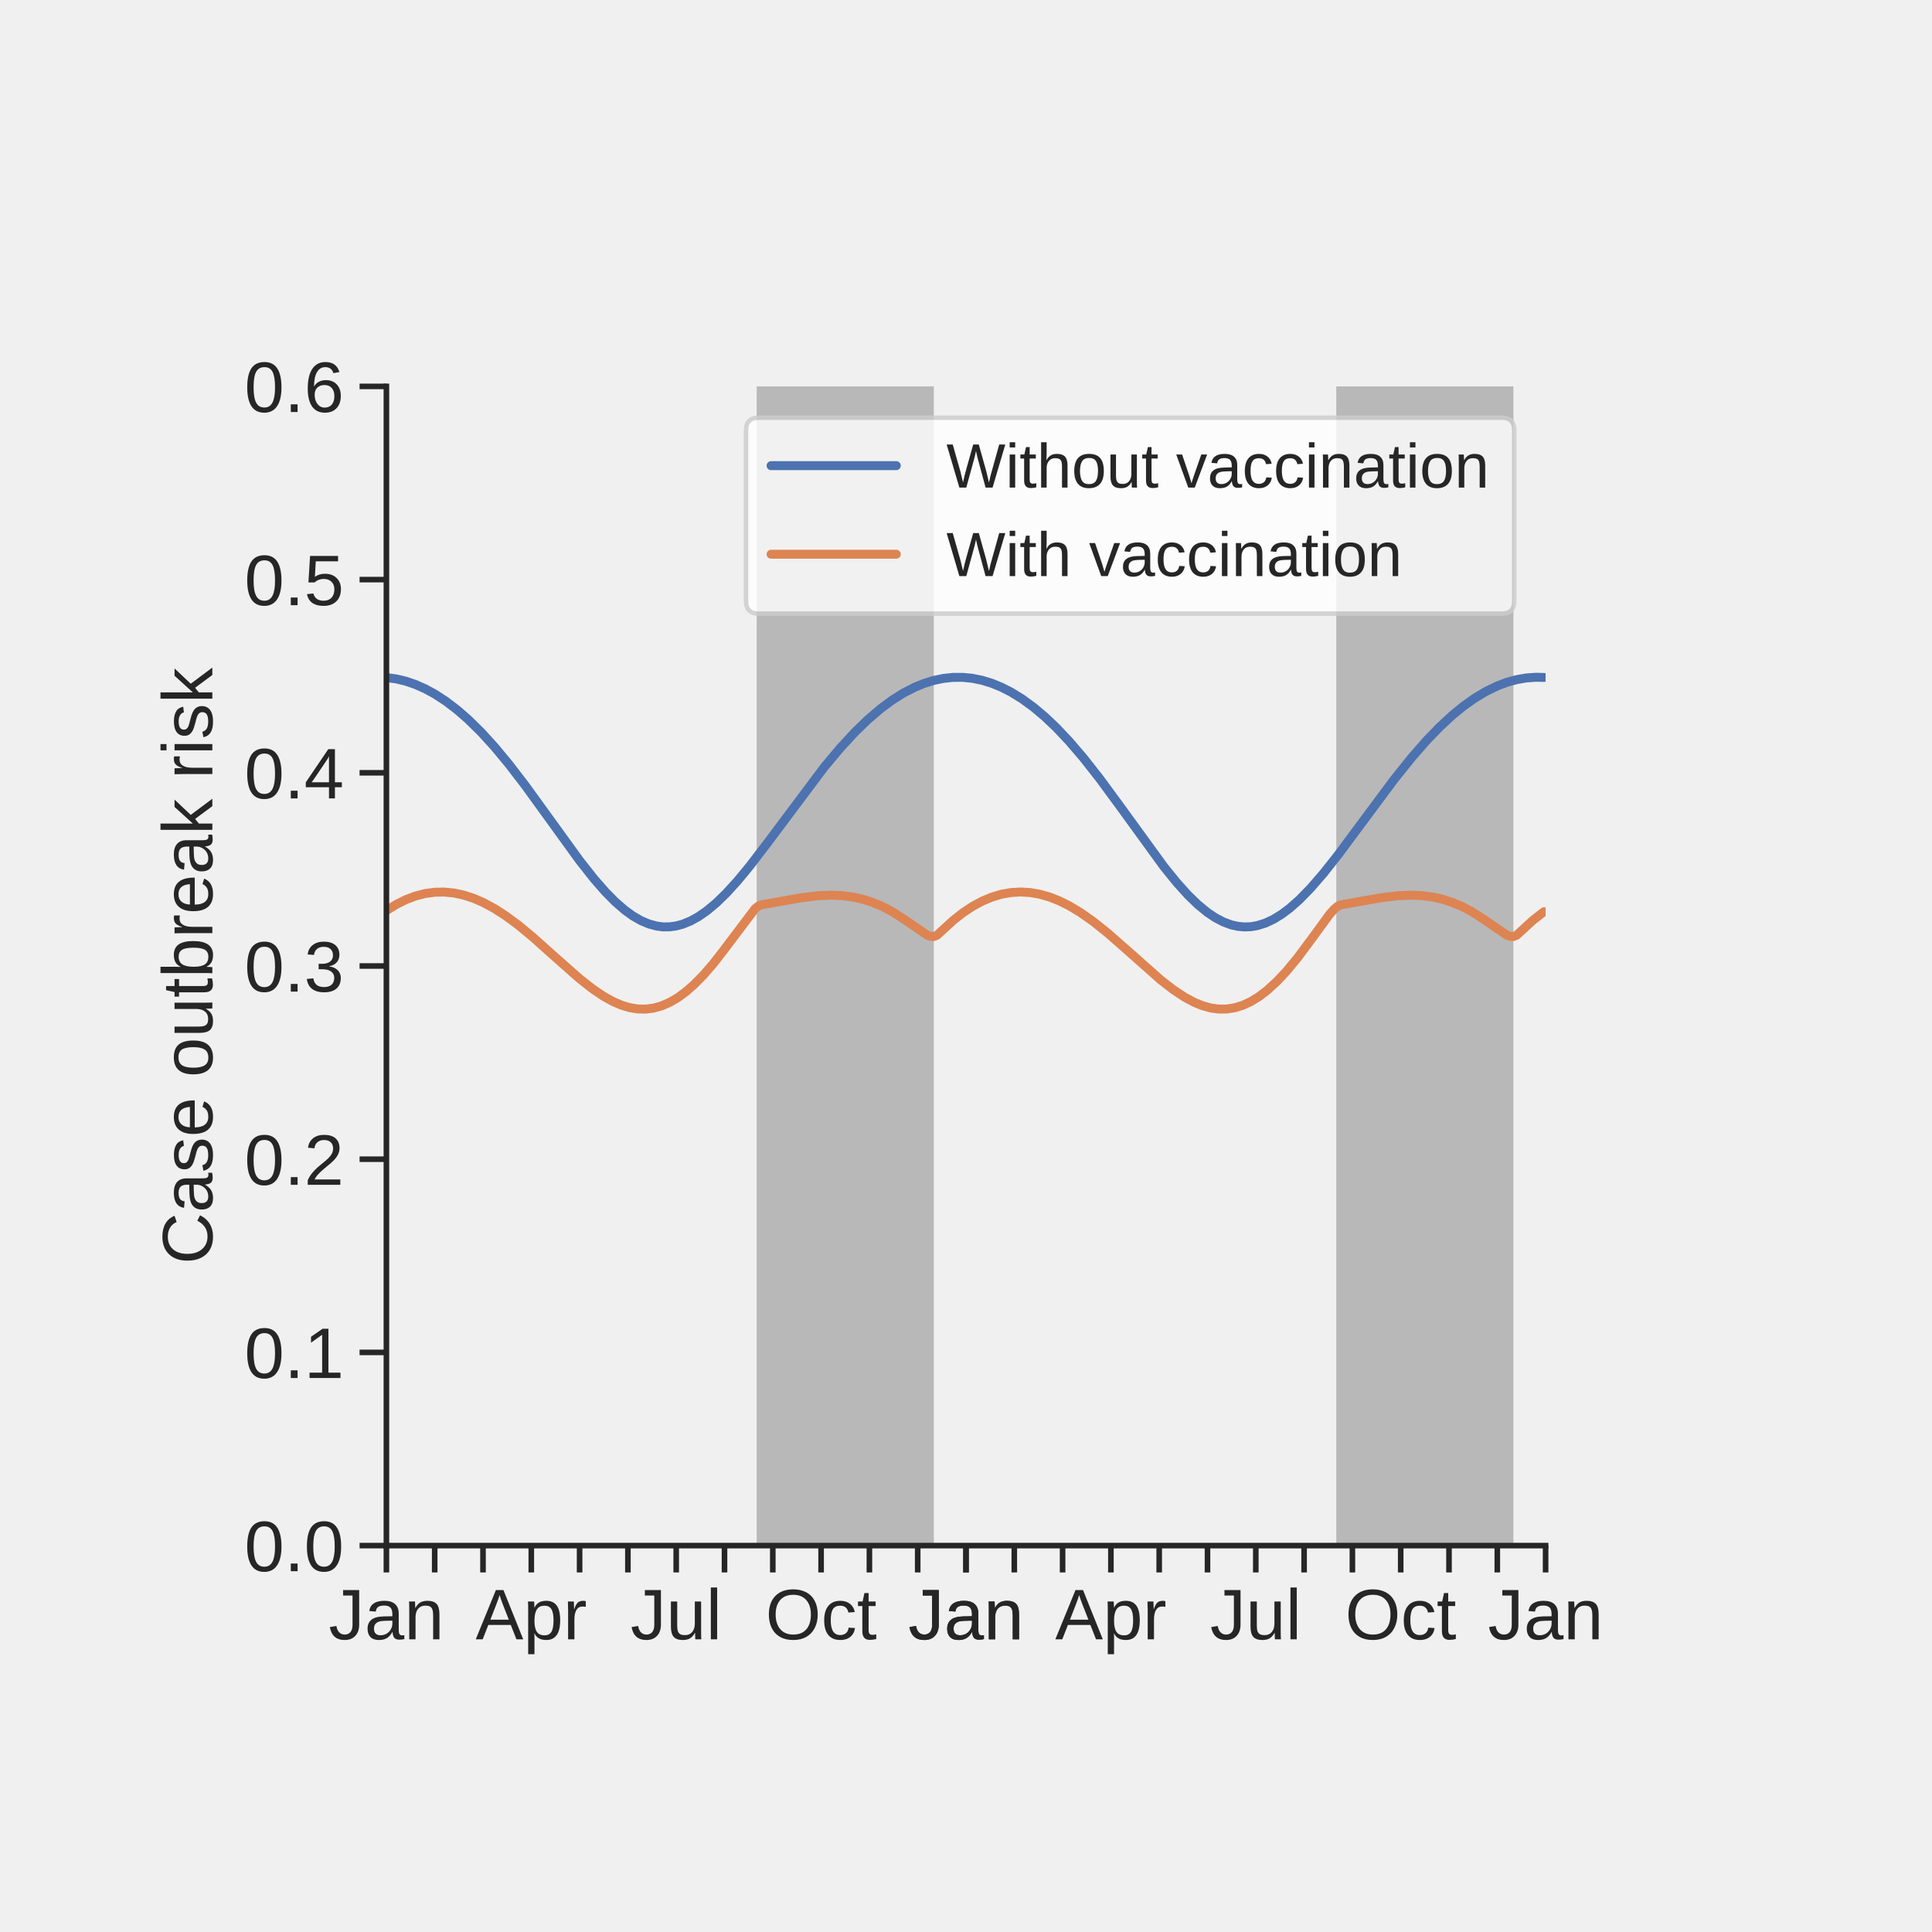
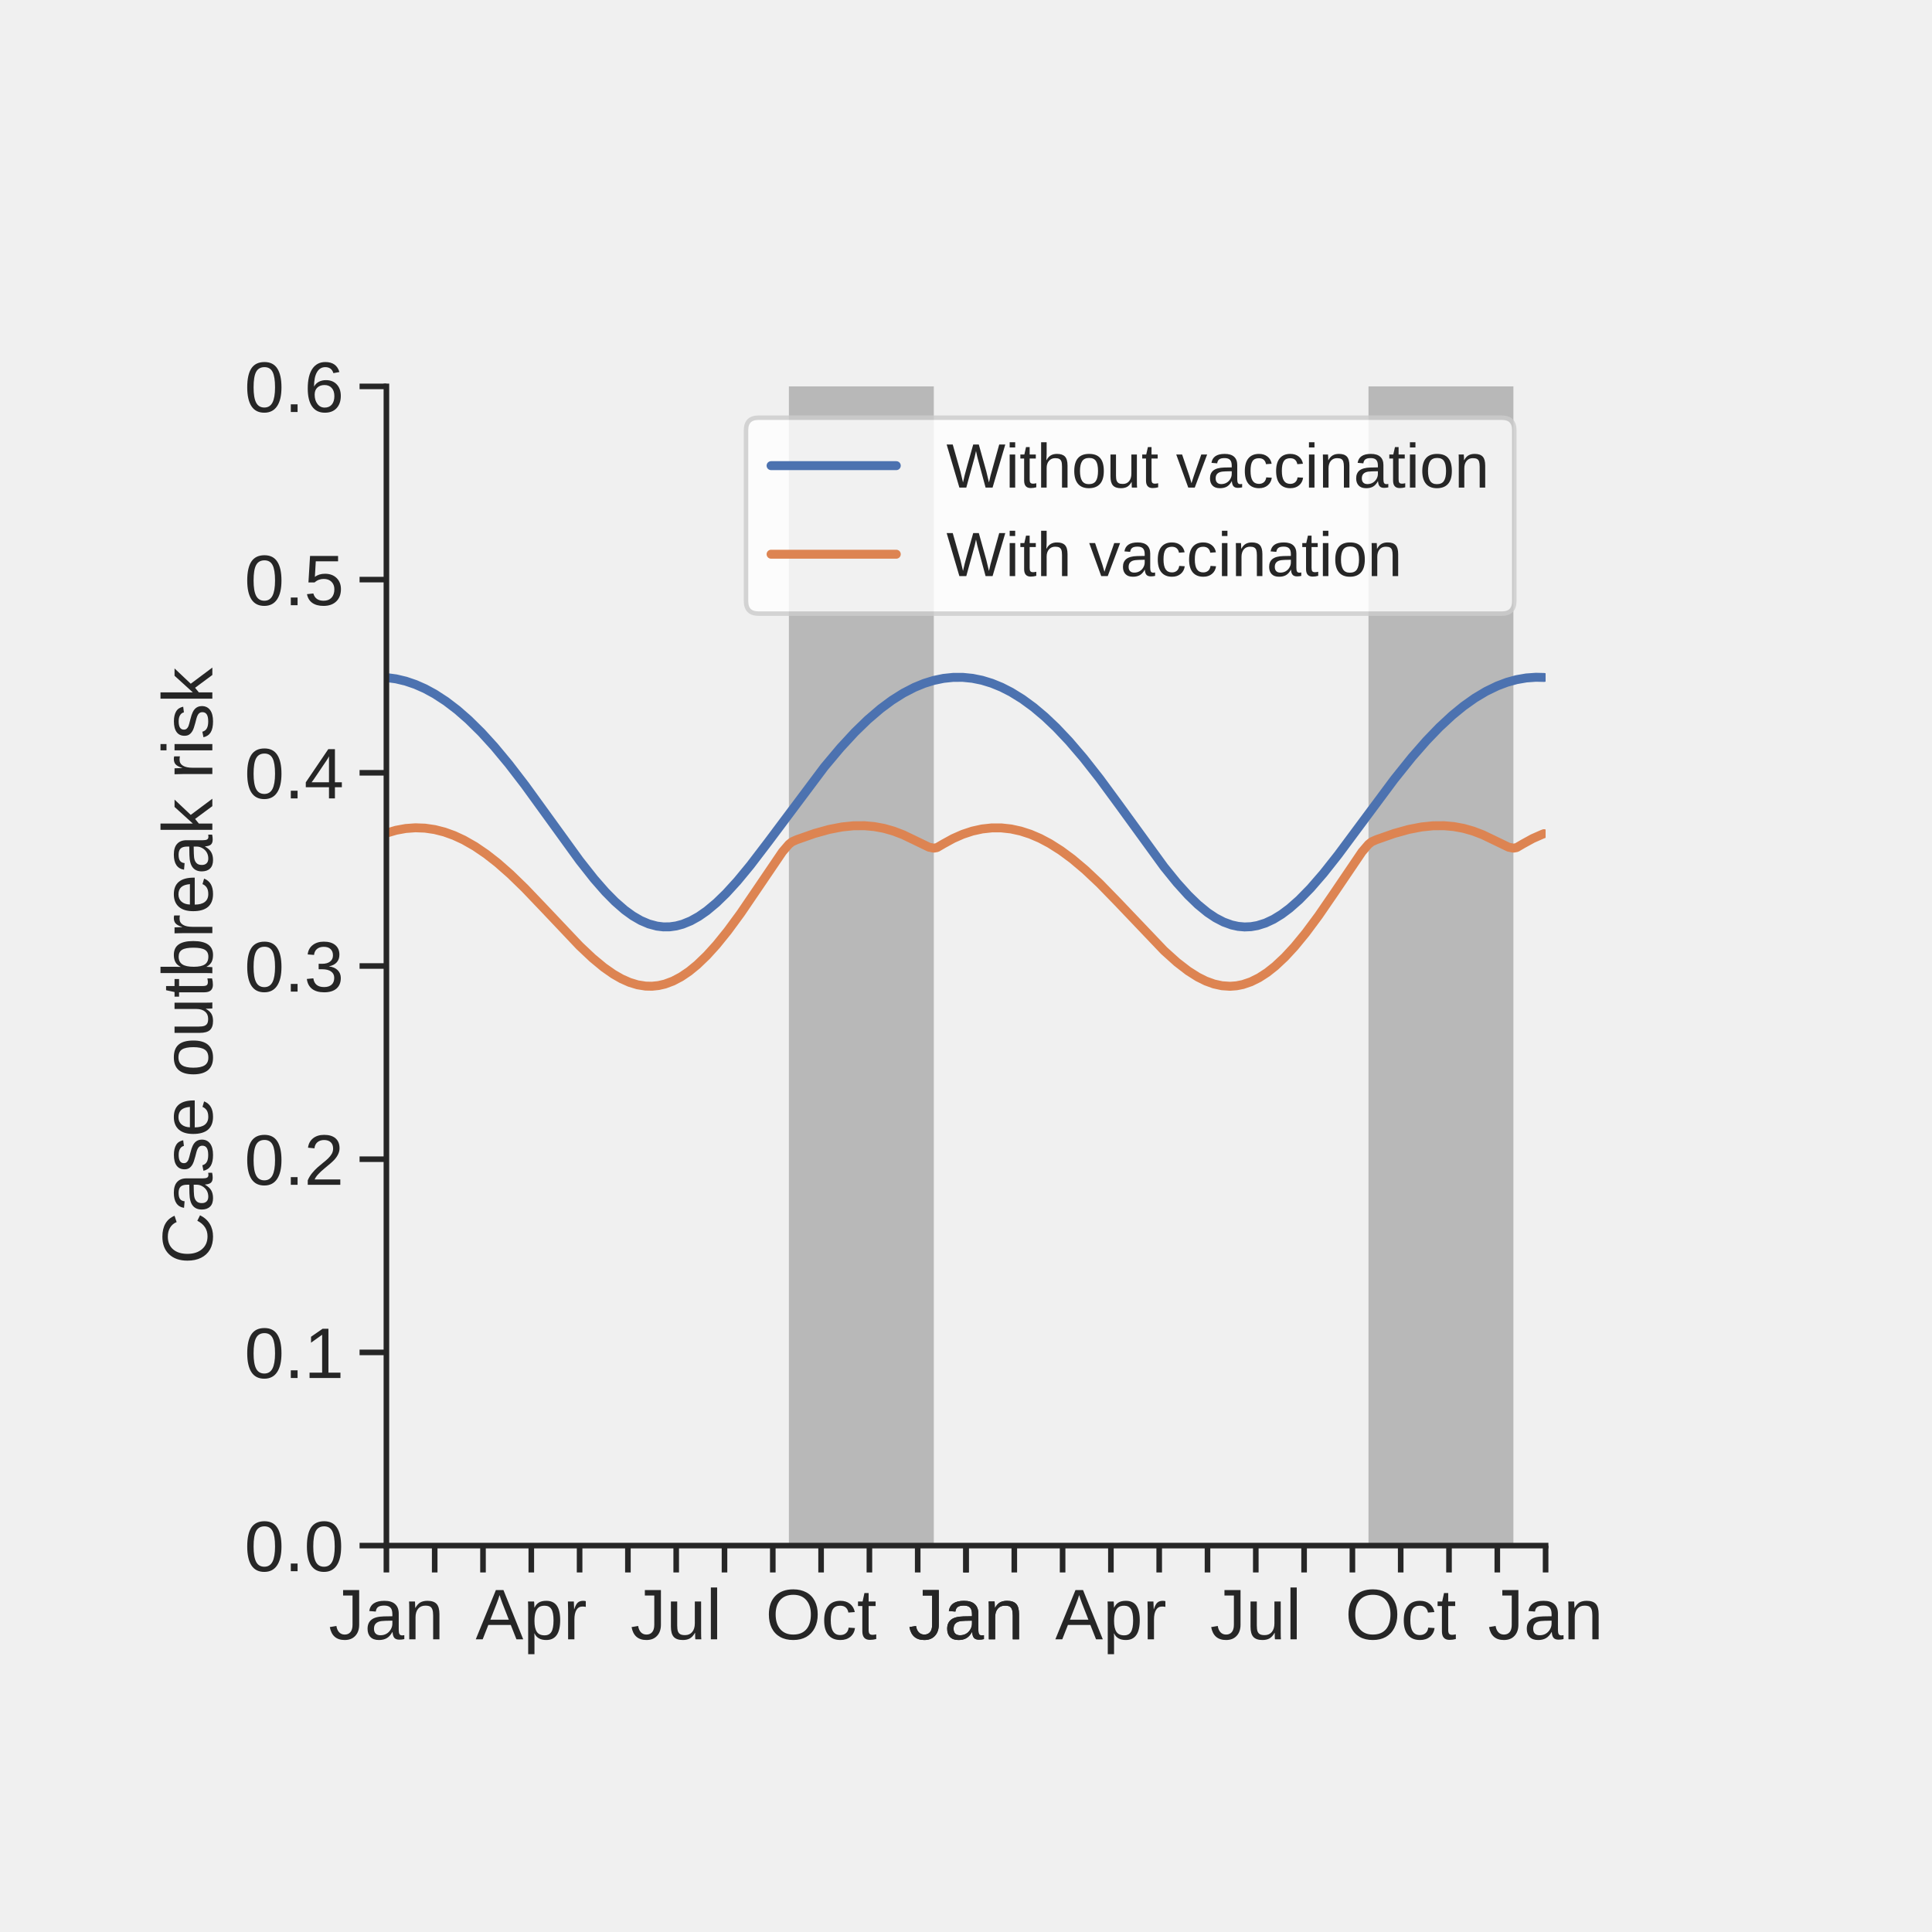
<svg xmlns="http://www.w3.org/2000/svg" xmlns:xlink="http://www.w3.org/1999/xlink" width="432pt" height="432pt" viewBox="0 0 432 432" version="1.1">
  <defs>
    <style type="text/css">*{stroke-linejoin: round; stroke-linecap: butt}</style>
  </defs>
  <g id="figure_1">
    <g id="patch_1">
      <path d="M 0 432  L 432 432  L 432 0  L 0 0  L 0 432  z " style="fill: none" />
    </g>
    <g id="axes_1">
      <g id="patch_2">
        <path d="M 86.4 345.6  L 345.6 345.6  L 345.6 86.4  L 86.4 86.4  L 86.4 345.6  z " style="fill: none" />
      </g>
      <g id="matplotlib.axis_1">
        <g id="xtick_1">
          <g id="line2d_1">
            <defs>
-               <path id="m20b87fcbd8" d="M 0 0  L 0 6  " style="stroke: #262626; stroke-width: 1.25" />
+               <path id="m8b578a3ab3" d="M 0 0  L 0 6  " style="stroke: #262626; stroke-width: 1.25" />
            </defs>
            <g>
-               <use xlink:href="#m20b87fcbd8" x="86.4" y="345.6" style="fill: #262626; stroke: #262626; stroke-width: 1.25" />
+               <use xlink:href="#m8b578a3ab3" x="86.4" y="345.6" style="fill: #262626; stroke: #262626; stroke-width: 1.25" />
            </g>
          </g>
          <g id="text_1">
            <text style="fill: #262626; font: 16px 'Arial', 'DejaVu Sans', 'Liberation Sans', 'Bitstream Vera Sans', sans-serif; text-anchor: middle" x="86.4" y="366.553" transform="rotate(-0 86.4 366.5525)">Jan</text>
          </g>
        </g>
        <g id="xtick_2">
          <g id="line2d_2">
            <g>
-               <use xlink:href="#m20b87fcbd8" x="97.2" y="345.6" style="fill: #262626; stroke: #262626; stroke-width: 1.25" />
+               <use xlink:href="#m8b578a3ab3" x="97.2" y="345.6" style="fill: #262626; stroke: #262626; stroke-width: 1.25" />
            </g>
          </g>
        </g>
        <g id="xtick_3">
          <g id="line2d_3">
            <g>
-               <use xlink:href="#m20b87fcbd8" x="108" y="345.6" style="fill: #262626; stroke: #262626; stroke-width: 1.25" />
+               <use xlink:href="#m8b578a3ab3" x="108" y="345.6" style="fill: #262626; stroke: #262626; stroke-width: 1.25" />
            </g>
          </g>
        </g>
        <g id="xtick_4">
          <g id="line2d_4">
            <g>
-               <use xlink:href="#m20b87fcbd8" x="118.8" y="345.6" style="fill: #262626; stroke: #262626; stroke-width: 1.25" />
+               <use xlink:href="#m8b578a3ab3" x="118.8" y="345.6" style="fill: #262626; stroke: #262626; stroke-width: 1.25" />
            </g>
          </g>
          <g id="text_2">
            <text style="fill: #262626; font: 16px 'Arial', 'DejaVu Sans', 'Liberation Sans', 'Bitstream Vera Sans', sans-serif; text-anchor: middle" x="118.8" y="366.553" transform="rotate(-0 118.8 366.5525)">Apr</text>
          </g>
        </g>
        <g id="xtick_5">
          <g id="line2d_5">
            <g>
-               <use xlink:href="#m20b87fcbd8" x="129.6" y="345.6" style="fill: #262626; stroke: #262626; stroke-width: 1.25" />
+               <use xlink:href="#m8b578a3ab3" x="129.6" y="345.6" style="fill: #262626; stroke: #262626; stroke-width: 1.25" />
            </g>
          </g>
        </g>
        <g id="xtick_6">
          <g id="line2d_6">
            <g>
-               <use xlink:href="#m20b87fcbd8" x="140.4" y="345.6" style="fill: #262626; stroke: #262626; stroke-width: 1.25" />
+               <use xlink:href="#m8b578a3ab3" x="140.4" y="345.6" style="fill: #262626; stroke: #262626; stroke-width: 1.25" />
            </g>
          </g>
        </g>
        <g id="xtick_7">
          <g id="line2d_7">
            <g>
-               <use xlink:href="#m20b87fcbd8" x="151.2" y="345.6" style="fill: #262626; stroke: #262626; stroke-width: 1.25" />
+               <use xlink:href="#m8b578a3ab3" x="151.2" y="345.6" style="fill: #262626; stroke: #262626; stroke-width: 1.25" />
            </g>
          </g>
          <g id="text_3">
            <text style="fill: #262626; font: 16px 'Arial', 'DejaVu Sans', 'Liberation Sans', 'Bitstream Vera Sans', sans-serif; text-anchor: middle" x="151.2" y="366.553" transform="rotate(-0 151.2 366.5525)">Jul</text>
          </g>
        </g>
        <g id="xtick_8">
          <g id="line2d_8">
            <g>
-               <use xlink:href="#m20b87fcbd8" x="162" y="345.6" style="fill: #262626; stroke: #262626; stroke-width: 1.25" />
+               <use xlink:href="#m8b578a3ab3" x="162" y="345.6" style="fill: #262626; stroke: #262626; stroke-width: 1.25" />
            </g>
          </g>
        </g>
        <g id="xtick_9">
          <g id="line2d_9">
            <g>
-               <use xlink:href="#m20b87fcbd8" x="172.8" y="345.6" style="fill: #262626; stroke: #262626; stroke-width: 1.25" />
+               <use xlink:href="#m8b578a3ab3" x="172.8" y="345.6" style="fill: #262626; stroke: #262626; stroke-width: 1.25" />
            </g>
          </g>
        </g>
        <g id="xtick_10">
          <g id="line2d_10">
            <g>
-               <use xlink:href="#m20b87fcbd8" x="183.6" y="345.6" style="fill: #262626; stroke: #262626; stroke-width: 1.25" />
+               <use xlink:href="#m8b578a3ab3" x="183.6" y="345.6" style="fill: #262626; stroke: #262626; stroke-width: 1.25" />
            </g>
          </g>
          <g id="text_4">
            <text style="fill: #262626; font: 16px 'Arial', 'DejaVu Sans', 'Liberation Sans', 'Bitstream Vera Sans', sans-serif; text-anchor: middle" x="183.6" y="366.553" transform="rotate(-0 183.6 366.5525)">Oct</text>
          </g>
        </g>
        <g id="xtick_11">
          <g id="line2d_11">
            <g>
-               <use xlink:href="#m20b87fcbd8" x="194.4" y="345.6" style="fill: #262626; stroke: #262626; stroke-width: 1.25" />
+               <use xlink:href="#m8b578a3ab3" x="194.4" y="345.6" style="fill: #262626; stroke: #262626; stroke-width: 1.25" />
            </g>
          </g>
        </g>
        <g id="xtick_12">
          <g id="line2d_12">
            <g>
-               <use xlink:href="#m20b87fcbd8" x="205.2" y="345.6" style="fill: #262626; stroke: #262626; stroke-width: 1.25" />
+               <use xlink:href="#m8b578a3ab3" x="205.2" y="345.6" style="fill: #262626; stroke: #262626; stroke-width: 1.25" />
            </g>
          </g>
        </g>
        <g id="xtick_13">
          <g id="line2d_13">
            <g>
-               <use xlink:href="#m20b87fcbd8" x="216" y="345.6" style="fill: #262626; stroke: #262626; stroke-width: 1.25" />
+               <use xlink:href="#m8b578a3ab3" x="216" y="345.6" style="fill: #262626; stroke: #262626; stroke-width: 1.25" />
            </g>
          </g>
          <g id="text_5">
            <text style="fill: #262626; font: 16px 'Arial', 'DejaVu Sans', 'Liberation Sans', 'Bitstream Vera Sans', sans-serif; text-anchor: middle" x="216" y="366.553" transform="rotate(-0 216 366.5525)">Jan</text>
          </g>
        </g>
        <g id="xtick_14">
          <g id="line2d_14">
            <g>
-               <use xlink:href="#m20b87fcbd8" x="216" y="345.6" style="fill: #262626; stroke: #262626; stroke-width: 1.25" />
+               <use xlink:href="#m8b578a3ab3" x="216" y="345.6" style="fill: #262626; stroke: #262626; stroke-width: 1.25" />
            </g>
          </g>
          <g id="text_6">
            <text style="fill: #262626; font: 16px 'Arial', 'DejaVu Sans', 'Liberation Sans', 'Bitstream Vera Sans', sans-serif; text-anchor: middle" x="216" y="366.553" transform="rotate(-0 216 366.5525)">Jan</text>
          </g>
        </g>
        <g id="xtick_15">
          <g id="line2d_15">
            <g>
-               <use xlink:href="#m20b87fcbd8" x="226.8" y="345.6" style="fill: #262626; stroke: #262626; stroke-width: 1.25" />
+               <use xlink:href="#m8b578a3ab3" x="226.8" y="345.6" style="fill: #262626; stroke: #262626; stroke-width: 1.25" />
            </g>
          </g>
        </g>
        <g id="xtick_16">
          <g id="line2d_16">
            <g>
-               <use xlink:href="#m20b87fcbd8" x="237.6" y="345.6" style="fill: #262626; stroke: #262626; stroke-width: 1.25" />
+               <use xlink:href="#m8b578a3ab3" x="237.6" y="345.6" style="fill: #262626; stroke: #262626; stroke-width: 1.25" />
            </g>
          </g>
        </g>
        <g id="xtick_17">
          <g id="line2d_17">
            <g>
-               <use xlink:href="#m20b87fcbd8" x="248.4" y="345.6" style="fill: #262626; stroke: #262626; stroke-width: 1.25" />
+               <use xlink:href="#m8b578a3ab3" x="248.4" y="345.6" style="fill: #262626; stroke: #262626; stroke-width: 1.25" />
            </g>
          </g>
          <g id="text_7">
            <text style="fill: #262626; font: 16px 'Arial', 'DejaVu Sans', 'Liberation Sans', 'Bitstream Vera Sans', sans-serif; text-anchor: middle" x="248.4" y="366.553" transform="rotate(-0 248.4 366.5525)">Apr</text>
          </g>
        </g>
        <g id="xtick_18">
          <g id="line2d_18">
            <g>
-               <use xlink:href="#m20b87fcbd8" x="259.2" y="345.6" style="fill: #262626; stroke: #262626; stroke-width: 1.25" />
+               <use xlink:href="#m8b578a3ab3" x="259.2" y="345.6" style="fill: #262626; stroke: #262626; stroke-width: 1.25" />
            </g>
          </g>
        </g>
        <g id="xtick_19">
          <g id="line2d_19">
            <g>
-               <use xlink:href="#m20b87fcbd8" x="270" y="345.6" style="fill: #262626; stroke: #262626; stroke-width: 1.25" />
+               <use xlink:href="#m8b578a3ab3" x="270" y="345.6" style="fill: #262626; stroke: #262626; stroke-width: 1.25" />
            </g>
          </g>
        </g>
        <g id="xtick_20">
          <g id="line2d_20">
            <g>
-               <use xlink:href="#m20b87fcbd8" x="280.8" y="345.6" style="fill: #262626; stroke: #262626; stroke-width: 1.25" />
+               <use xlink:href="#m8b578a3ab3" x="280.8" y="345.6" style="fill: #262626; stroke: #262626; stroke-width: 1.25" />
            </g>
          </g>
          <g id="text_8">
            <text style="fill: #262626; font: 16px 'Arial', 'DejaVu Sans', 'Liberation Sans', 'Bitstream Vera Sans', sans-serif; text-anchor: middle" x="280.8" y="366.553" transform="rotate(-0 280.8 366.5525)">Jul</text>
          </g>
        </g>
        <g id="xtick_21">
          <g id="line2d_21">
            <g>
-               <use xlink:href="#m20b87fcbd8" x="291.6" y="345.6" style="fill: #262626; stroke: #262626; stroke-width: 1.25" />
+               <use xlink:href="#m8b578a3ab3" x="291.6" y="345.6" style="fill: #262626; stroke: #262626; stroke-width: 1.25" />
            </g>
          </g>
        </g>
        <g id="xtick_22">
          <g id="line2d_22">
            <g>
-               <use xlink:href="#m20b87fcbd8" x="302.4" y="345.6" style="fill: #262626; stroke: #262626; stroke-width: 1.25" />
+               <use xlink:href="#m8b578a3ab3" x="302.4" y="345.6" style="fill: #262626; stroke: #262626; stroke-width: 1.25" />
            </g>
          </g>
        </g>
        <g id="xtick_23">
          <g id="line2d_23">
            <g>
-               <use xlink:href="#m20b87fcbd8" x="313.2" y="345.6" style="fill: #262626; stroke: #262626; stroke-width: 1.25" />
+               <use xlink:href="#m8b578a3ab3" x="313.2" y="345.6" style="fill: #262626; stroke: #262626; stroke-width: 1.25" />
            </g>
          </g>
          <g id="text_9">
            <text style="fill: #262626; font: 16px 'Arial', 'DejaVu Sans', 'Liberation Sans', 'Bitstream Vera Sans', sans-serif; text-anchor: middle" x="313.2" y="366.553" transform="rotate(-0 313.2 366.5525)">Oct</text>
          </g>
        </g>
        <g id="xtick_24">
          <g id="line2d_24">
            <g>
-               <use xlink:href="#m20b87fcbd8" x="324" y="345.6" style="fill: #262626; stroke: #262626; stroke-width: 1.25" />
+               <use xlink:href="#m8b578a3ab3" x="324" y="345.6" style="fill: #262626; stroke: #262626; stroke-width: 1.25" />
            </g>
          </g>
        </g>
        <g id="xtick_25">
          <g id="line2d_25">
            <g>
-               <use xlink:href="#m20b87fcbd8" x="334.8" y="345.6" style="fill: #262626; stroke: #262626; stroke-width: 1.25" />
+               <use xlink:href="#m8b578a3ab3" x="334.8" y="345.6" style="fill: #262626; stroke: #262626; stroke-width: 1.25" />
            </g>
          </g>
        </g>
        <g id="xtick_26">
          <g id="line2d_26">
            <g>
-               <use xlink:href="#m20b87fcbd8" x="345.6" y="345.6" style="fill: #262626; stroke: #262626; stroke-width: 1.25" />
+               <use xlink:href="#m8b578a3ab3" x="345.6" y="345.6" style="fill: #262626; stroke: #262626; stroke-width: 1.25" />
            </g>
          </g>
          <g id="text_10">
            <text style="fill: #262626; font: 16px 'Arial', 'DejaVu Sans', 'Liberation Sans', 'Bitstream Vera Sans', sans-serif; text-anchor: middle" x="345.6" y="366.553" transform="rotate(-0 345.6 366.5525)">Jan</text>
          </g>
        </g>
        <g id="text_11">
          <text style="fill: #262626; font: 16px 'Arial', 'DejaVu Sans', 'Liberation Sans', 'Bitstream Vera Sans', sans-serif; text-anchor: middle" x="216" y="385.185" transform="rotate(-0 216 385.185)"> </text>
        </g>
      </g>
      <g id="matplotlib.axis_2">
        <g id="ytick_1">
          <g id="line2d_27">
            <defs>
-               <path id="meaae9a43c2" d="M 0 0  L -6 0  " style="stroke: #262626; stroke-width: 1.25" />
+               <path id="me04c778a90" d="M 0 0  L -6 0  " style="stroke: #262626; stroke-width: 1.25" />
            </defs>
            <g>
-               <use xlink:href="#meaae9a43c2" x="86.4" y="345.6" style="fill: #262626; stroke: #262626; stroke-width: 1.25" />
+               <use xlink:href="#me04c778a90" x="86.4" y="345.6" style="fill: #262626; stroke: #262626; stroke-width: 1.25" />
            </g>
          </g>
          <g id="text_12">
            <text style="fill: #262626; font: 16px 'Arial', 'DejaVu Sans', 'Liberation Sans', 'Bitstream Vera Sans', sans-serif; text-anchor: end" x="76.9" y="351.326" transform="rotate(-0 76.9 351.3263)">0.0</text>
          </g>
        </g>
        <g id="ytick_2">
          <g id="line2d_28">
            <g>
-               <use xlink:href="#meaae9a43c2" x="86.4" y="302.4" style="fill: #262626; stroke: #262626; stroke-width: 1.25" />
+               <use xlink:href="#me04c778a90" x="86.4" y="302.4" style="fill: #262626; stroke: #262626; stroke-width: 1.25" />
            </g>
          </g>
          <g id="text_13">
            <text style="fill: #262626; font: 16px 'Arial', 'DejaVu Sans', 'Liberation Sans', 'Bitstream Vera Sans', sans-serif; text-anchor: end" x="76.9" y="308.126" transform="rotate(-0 76.9 308.1263)">0.1</text>
          </g>
        </g>
        <g id="ytick_3">
          <g id="line2d_29">
            <g>
-               <use xlink:href="#meaae9a43c2" x="86.4" y="259.2" style="fill: #262626; stroke: #262626; stroke-width: 1.25" />
+               <use xlink:href="#me04c778a90" x="86.4" y="259.2" style="fill: #262626; stroke: #262626; stroke-width: 1.25" />
            </g>
          </g>
          <g id="text_14">
            <text style="fill: #262626; font: 16px 'Arial', 'DejaVu Sans', 'Liberation Sans', 'Bitstream Vera Sans', sans-serif; text-anchor: end" x="76.9" y="264.926" transform="rotate(-0 76.9 264.9262)">0.2</text>
          </g>
        </g>
        <g id="ytick_4">
          <g id="line2d_30">
            <g>
-               <use xlink:href="#meaae9a43c2" x="86.4" y="216" style="fill: #262626; stroke: #262626; stroke-width: 1.25" />
+               <use xlink:href="#me04c778a90" x="86.4" y="216" style="fill: #262626; stroke: #262626; stroke-width: 1.25" />
            </g>
          </g>
          <g id="text_15">
            <text style="fill: #262626; font: 16px 'Arial', 'DejaVu Sans', 'Liberation Sans', 'Bitstream Vera Sans', sans-serif; text-anchor: end" x="76.9" y="221.726" transform="rotate(-0 76.9 221.7262)">0.3</text>
          </g>
        </g>
        <g id="ytick_5">
          <g id="line2d_31">
            <g>
-               <use xlink:href="#meaae9a43c2" x="86.4" y="172.8" style="fill: #262626; stroke: #262626; stroke-width: 1.25" />
+               <use xlink:href="#me04c778a90" x="86.4" y="172.8" style="fill: #262626; stroke: #262626; stroke-width: 1.25" />
            </g>
          </g>
          <g id="text_16">
            <text style="fill: #262626; font: 16px 'Arial', 'DejaVu Sans', 'Liberation Sans', 'Bitstream Vera Sans', sans-serif; text-anchor: end" x="76.9" y="178.526" transform="rotate(-0 76.9 178.5263)">0.4</text>
          </g>
        </g>
        <g id="ytick_6">
          <g id="line2d_32">
            <g>
-               <use xlink:href="#meaae9a43c2" x="86.4" y="129.6" style="fill: #262626; stroke: #262626; stroke-width: 1.25" />
+               <use xlink:href="#me04c778a90" x="86.4" y="129.6" style="fill: #262626; stroke: #262626; stroke-width: 1.25" />
            </g>
          </g>
          <g id="text_17">
            <text style="fill: #262626; font: 16px 'Arial', 'DejaVu Sans', 'Liberation Sans', 'Bitstream Vera Sans', sans-serif; text-anchor: end" x="76.9" y="135.326" transform="rotate(-0 76.9 135.3262)">0.5</text>
          </g>
        </g>
        <g id="ytick_7">
          <g id="line2d_33">
            <g>
-               <use xlink:href="#meaae9a43c2" x="86.4" y="86.4" style="fill: #262626; stroke: #262626; stroke-width: 1.25" />
+               <use xlink:href="#me04c778a90" x="86.4" y="86.4" style="fill: #262626; stroke: #262626; stroke-width: 1.25" />
            </g>
          </g>
          <g id="text_18">
            <text style="fill: #262626; font: 16px 'Arial', 'DejaVu Sans', 'Liberation Sans', 'Bitstream Vera Sans', sans-serif; text-anchor: end" x="76.9" y="92.126" transform="rotate(-0 76.9 92.12625)">0.6</text>
          </g>
        </g>
        <g id="text_19">
          <text style="fill: #262626; font: 16px 'Arial', 'DejaVu Sans', 'Liberation Sans', 'Bitstream Vera Sans', sans-serif; text-anchor: middle" x="47.48" y="216" transform="rotate(-90 47.48 216)">Case outbreak risk</text>
        </g>
      </g>
      <g id="PolyCollection_1">
        <defs>
-           <path id="m097bea469e" d="M 208.8 -86.4  L 169.2 -86.4  L 169.2 -345.6  L 208.8 -345.6  L 208.8 -345.6  L 208.8 -86.4  z " />
+           <path id="m4784f6833e" d="M 208.8 -86.4  L 176.4 -86.4  L 176.4 -345.6  L 208.8 -345.6  L 208.8 -345.6  L 208.8 -86.4  z " />
        </defs>
-         <g clip-path="url(#p9124edfb5b)">
-           <use xlink:href="#m097bea469e" x="0" y="432" style="fill: #808080; fill-opacity: 0.5" />
+         <g clip-path="url(#pf03c098032)">
+           <use xlink:href="#m4784f6833e" x="0" y="432" style="fill: #808080; fill-opacity: 0.5" />
        </g>
      </g>
      <g id="PolyCollection_2">
        <defs>
-           <path id="m638b38787a" d="M 338.4 -86.4  L 298.8 -86.4  L 298.8 -345.6  L 338.4 -345.6  L 338.4 -345.6  L 338.4 -86.4  z " />
+           <path id="mb3ec5a30fe" d="M 338.4 -86.4  L 306 -86.4  L 306 -345.6  L 338.4 -345.6  L 338.4 -345.6  L 338.4 -86.4  z " />
        </defs>
-         <g clip-path="url(#p9124edfb5b)">
-           <use xlink:href="#m638b38787a" x="0" y="432" style="fill: #808080; fill-opacity: 0.5" />
+         <g clip-path="url(#pf03c098032)">
+           <use xlink:href="#mb3ec5a30fe" x="0" y="432" style="fill: #808080; fill-opacity: 0.5" />
        </g>
      </g>
      <g id="line2d_34">
-         <path d="M 86.4 151.506  L 88.56 151.797  L 90.72 152.31  L 92.88 153.044  L 95.04 153.998  L 97.2 155.171  L 99.72 156.811  L 102.24 158.736  L 104.76 160.939  L 107.64 163.78  L 110.52 166.941  L 113.76 170.839  L 117.36 175.52  L 122.4 182.476  L 129.6 192.424  L 132.84 196.529  L 135.36 199.41  L 137.52 201.598  L 139.68 203.48  L 141.48 204.785  L 143.28 205.829  L 145.08 206.597  L 146.88 207.079  L 148.32 207.254  L 149.76 207.241  L 151.2 207.04  L 152.64 206.654  L 154.44 205.921  L 156.24 204.92  L 158.04 203.668  L 160.2 201.863  L 162.36 199.764  L 164.88 197  L 167.76 193.511  L 171.72 188.328  L 184.32 171.509  L 187.92 167.22  L 191.16 163.714  L 194.04 160.92  L 196.92 158.457  L 199.44 156.589  L 201.96 154.999  L 204.48 153.695  L 206.64 152.809  L 208.8 152.141  L 210.96 151.692  L 213.12 151.465  L 215.28 151.459  L 217.44 151.675  L 219.6 152.114  L 221.76 152.775  L 223.92 153.656  L 226.08 154.756  L 228.6 156.313  L 231.12 158.158  L 233.64 160.282  L 236.16 162.675  L 239.04 165.72  L 242.28 169.503  L 245.88 174.083  L 250.2 179.958  L 260.28 193.833  L 263.16 197.384  L 265.68 200.171  L 267.84 202.262  L 270 204.032  L 271.8 205.234  L 273.6 206.17  L 275.4 206.825  L 276.84 207.141  L 278.28 207.268  L 279.72 207.208  L 281.16 206.96  L 282.96 206.394  L 284.76 205.552  L 286.56 204.448  L 288.36 203.101  L 290.52 201.194  L 293.04 198.617  L 295.92 195.293  L 299.16 191.197  L 304.2 184.412  L 311.76 174.247  L 315.72 169.317  L 318.96 165.617  L 321.84 162.629  L 324.72 159.957  L 327.24 157.896  L 329.76 156.106  L 332.28 154.597  L 334.8 153.376  L 336.96 152.562  L 339.12 151.967  L 341.28 151.592  L 343.44 151.438  L 345.24 151.479  L 345.24 151.479  " clip-path="url(#p9124edfb5b)" style="fill: none; stroke: #4c72b0; stroke-width: 2; stroke-linecap: round" />
+         <path d="M 86.4 151.506  L 88.56 151.797  L 90.72 152.31  L 92.88 153.044  L 95.04 153.998  L 97.2 155.171  L 99.72 156.811  L 102.24 158.736  L 104.76 160.939  L 107.64 163.78  L 110.52 166.941  L 113.76 170.839  L 117.36 175.52  L 122.4 182.476  L 129.6 192.424  L 132.84 196.529  L 135.36 199.41  L 137.52 201.598  L 139.68 203.48  L 141.48 204.785  L 143.28 205.829  L 145.08 206.597  L 146.88 207.079  L 148.32 207.254  L 149.76 207.241  L 151.2 207.04  L 152.64 206.654  L 154.44 205.921  L 156.24 204.92  L 158.04 203.668  L 160.2 201.863  L 162.36 199.764  L 164.88 197  L 167.76 193.511  L 171.72 188.328  L 184.32 171.509  L 187.92 167.22  L 191.16 163.714  L 194.04 160.92  L 196.92 158.457  L 199.44 156.589  L 201.96 154.999  L 204.48 153.695  L 206.64 152.809  L 208.8 152.141  L 210.96 151.692  L 213.12 151.465  L 215.28 151.459  L 217.44 151.675  L 219.6 152.114  L 221.76 152.775  L 223.92 153.656  L 226.08 154.756  L 228.6 156.313  L 231.12 158.158  L 233.64 160.282  L 236.16 162.675  L 239.04 165.72  L 242.28 169.503  L 245.88 174.083  L 250.2 179.958  L 260.28 193.833  L 263.16 197.384  L 265.68 200.171  L 267.84 202.262  L 270 204.032  L 271.8 205.234  L 273.6 206.17  L 275.4 206.825  L 276.84 207.141  L 278.28 207.268  L 279.72 207.208  L 281.16 206.96  L 282.96 206.394  L 284.76 205.552  L 286.56 204.448  L 288.36 203.101  L 290.52 201.194  L 293.04 198.617  L 295.92 195.293  L 299.16 191.197  L 304.2 184.412  L 311.76 174.247  L 315.72 169.317  L 318.96 165.617  L 321.84 162.629  L 324.72 159.957  L 327.24 157.896  L 329.76 156.106  L 332.28 154.597  L 334.8 153.376  L 336.96 152.562  L 339.12 151.967  L 341.28 151.592  L 343.44 151.438  L 345.24 151.479  L 345.24 151.479  " clip-path="url(#pf03c098032)" style="fill: none; stroke: #4c72b0; stroke-width: 2; stroke-linecap: round" />
      </g>
      <g id="line2d_35">
-         <path d="M 86.4 203.613  L 88.56 202.264  L 90.72 201.179  L 92.88 200.358  L 95.04 199.8  L 97.2 199.504  L 99.36 199.466  L 101.52 199.682  L 103.68 200.145  L 105.84 200.846  L 108 201.775  L 110.52 203.129  L 113.04 204.747  L 115.92 206.878  L 119.16 209.558  L 124.2 214.068  L 129.6 218.834  L 132.48 221.098  L 135 222.801  L 137.16 223.991  L 138.96 224.761  L 140.76 225.304  L 142.56 225.603  L 144.36 225.643  L 146.16 225.412  L 147.96 224.907  L 149.76 224.125  L 151.56 223.071  L 153.36 221.753  L 155.16 220.182  L 157.32 217.988  L 159.48 215.488  L 162 212.248  L 168.84 203.183  L 169.56 202.607  L 170.28 202.314  L 179.28 200.726  L 182.88 200.292  L 185.76 200.165  L 188.28 200.263  L 190.8 200.592  L 192.96 201.078  L 195.12 201.769  L 197.28 202.678  L 199.44 203.814  L 201.96 205.418  L 207.36 209.112  L 208.08 209.361  L 208.8 209.405  L 209.52 209.128  L 210.6 208.13  L 213.12 205.822  L 215.28 204.122  L 217.44 202.684  L 219.6 201.511  L 221.76 200.602  L 223.92 199.957  L 226.08 199.574  L 228.24 199.45  L 230.4 199.582  L 232.56 199.963  L 234.72 200.586  L 236.88 201.441  L 239.04 202.515  L 241.56 204.023  L 244.44 206.047  L 247.68 208.637  L 252 212.433  L 259.56 219.132  L 262.44 221.36  L 264.96 223.018  L 267.12 224.162  L 268.92 224.888  L 270.72 225.384  L 272.52 225.632  L 274.32 225.618  L 276.12 225.333  L 277.92 224.773  L 279.72 223.936  L 281.52 222.829  L 283.32 221.459  L 285.48 219.487  L 287.64 217.186  L 290.16 214.138  L 293.04 210.277  L 297.36 204.366  L 298.44 203.183  L 299.16 202.607  L 299.88 202.314  L 308.88 200.726  L 312.48 200.292  L 315.36 200.165  L 317.88 200.263  L 320.4 200.592  L 322.56 201.078  L 324.72 201.769  L 326.88 202.678  L 329.04 203.814  L 331.56 205.418  L 336.96 209.112  L 337.68 209.361  L 338.4 209.405  L 339.12 209.128  L 340.2 208.13  L 342.72 205.822  L 344.88 204.122  L 345.24 203.864  L 345.24 203.864  " clip-path="url(#p9124edfb5b)" style="fill: none; stroke: #dd8452; stroke-width: 2; stroke-linecap: round" />
+         <path d="M 86.4 186.282  L 88.56 185.648  L 90.72 185.253  L 92.88 185.096  L 95.04 185.176  L 97.2 185.492  L 99.36 186.04  L 101.52 186.817  L 103.68 187.817  L 106.2 189.254  L 108.72 190.97  L 111.24 192.941  L 114.12 195.474  L 117.36 198.62  L 121.68 203.145  L 129.6 211.51  L 132.48 214.225  L 135 216.312  L 137.16 217.825  L 138.96 218.857  L 140.76 219.658  L 142.56 220.208  L 144.36 220.493  L 145.8 220.522  L 147.24 220.371  L 148.68 220.039  L 150.48 219.369  L 152.28 218.421  L 154.08 217.205  L 155.88 215.735  L 158.04 213.658  L 160.2 211.274  L 162.72 208.158  L 165.6 204.238  L 169.56 198.422  L 174.96 190.464  L 176.4 188.79  L 177.12 188.218  L 178.2 187.746  L 182.16 186.36  L 185.4 185.461  L 188.28 184.907  L 190.8 184.649  L 193.32 184.631  L 195.48 184.824  L 197.64 185.221  L 199.8 185.833  L 201.96 186.66  L 204.48 187.869  L 207.72 189.433  L 208.8 189.648  L 209.52 189.524  L 210.96 188.682  L 213.12 187.496  L 215.28 186.546  L 217.44 185.833  L 219.6 185.358  L 221.76 185.122  L 223.92 185.123  L 226.08 185.36  L 228.24 185.832  L 230.4 186.533  L 232.56 187.459  L 234.72 188.603  L 237.24 190.202  L 239.76 192.066  L 242.64 194.492  L 245.88 197.541  L 249.84 201.608  L 260.28 212.563  L 263.16 215.158  L 265.68 217.103  L 267.84 218.471  L 269.64 219.367  L 271.44 220.019  L 273.24 220.412  L 275.04 220.532  L 276.48 220.426  L 277.92 220.139  L 279.72 219.525  L 281.52 218.632  L 283.32 217.469  L 285.12 216.049  L 287.28 214.027  L 289.44 211.691  L 291.96 208.623  L 294.84 204.746  L 298.44 199.504  L 304.56 190.464  L 306 188.79  L 306.72 188.218  L 307.8 187.746  L 311.76 186.36  L 315 185.461  L 317.88 184.907  L 320.4 184.649  L 322.92 184.631  L 325.08 184.824  L 327.24 185.221  L 329.4 185.833  L 331.56 186.66  L 334.08 187.869  L 337.32 189.433  L 338.4 189.648  L 339.12 189.524  L 340.56 188.682  L 342.72 187.496  L 344.88 186.546  L 345.24 186.41  L 345.24 186.41  " clip-path="url(#pf03c098032)" style="fill: none; stroke: #dd8452; stroke-width: 2; stroke-linecap: round" />
      </g>
      <g id="patch_3">
        <path d="M 86.4 345.6  L 86.4 86.4  " style="fill: none; stroke: #262626; stroke-width: 1.25; stroke-linejoin: miter; stroke-linecap: square" />
      </g>
      <g id="patch_4">
        <path d="M 86.4 345.6  L 345.6 345.6  " style="fill: none; stroke: #262626; stroke-width: 1.25; stroke-linejoin: miter; stroke-linecap: square" />
      </g>
      <g id="legend_1">
        <g id="patch_5">
          <path d="M 169.613 137.207  L 335.8 137.207  Q 338.6 137.207 338.6 134.407  L 338.6 96.2  Q 338.6 93.4 335.8 93.4  L 169.613 93.4  Q 166.813 93.4 166.813 96.2  L 166.813 134.407  Q 166.813 137.207 169.613 137.207  z " style="fill: #ffffff; opacity: 0.8; stroke: #cccccc; stroke-linejoin: miter" />
        </g>
        <g id="line2d_36">
          <path d="M 172.413 104.121  L 186.413 104.121  L 200.413 104.121  " style="fill: none; stroke: #4c72b0; stroke-width: 2; stroke-linecap: round" />
        </g>
        <g id="text_20">
          <text style="fill: #262626; font: 14px 'Arial', 'DejaVu Sans', 'Liberation Sans', 'Bitstream Vera Sans', sans-serif; text-anchor: start" x="211.613" y="109.021" transform="rotate(-0 211.6134 109.0209)">Without vaccination</text>
        </g>
        <g id="line2d_37">
          <path d="M 172.413 123.924  L 186.413 123.924  L 200.413 123.924  " style="fill: none; stroke: #dd8452; stroke-width: 2; stroke-linecap: round" />
        </g>
        <g id="text_21">
          <text style="fill: #262626; font: 14px 'Arial', 'DejaVu Sans', 'Liberation Sans', 'Bitstream Vera Sans', sans-serif; text-anchor: start" x="211.613" y="128.824" transform="rotate(-0 211.6134 128.8244)">With vaccination</text>
        </g>
      </g>
    </g>
  </g>
  <defs>
-     <clipPath id="p9124edfb5b">
+     <clipPath id="pf03c098032">
      <rect x="86.4" y="86.4" width="259.2" height="259.2" />
    </clipPath>
  </defs>
</svg>
